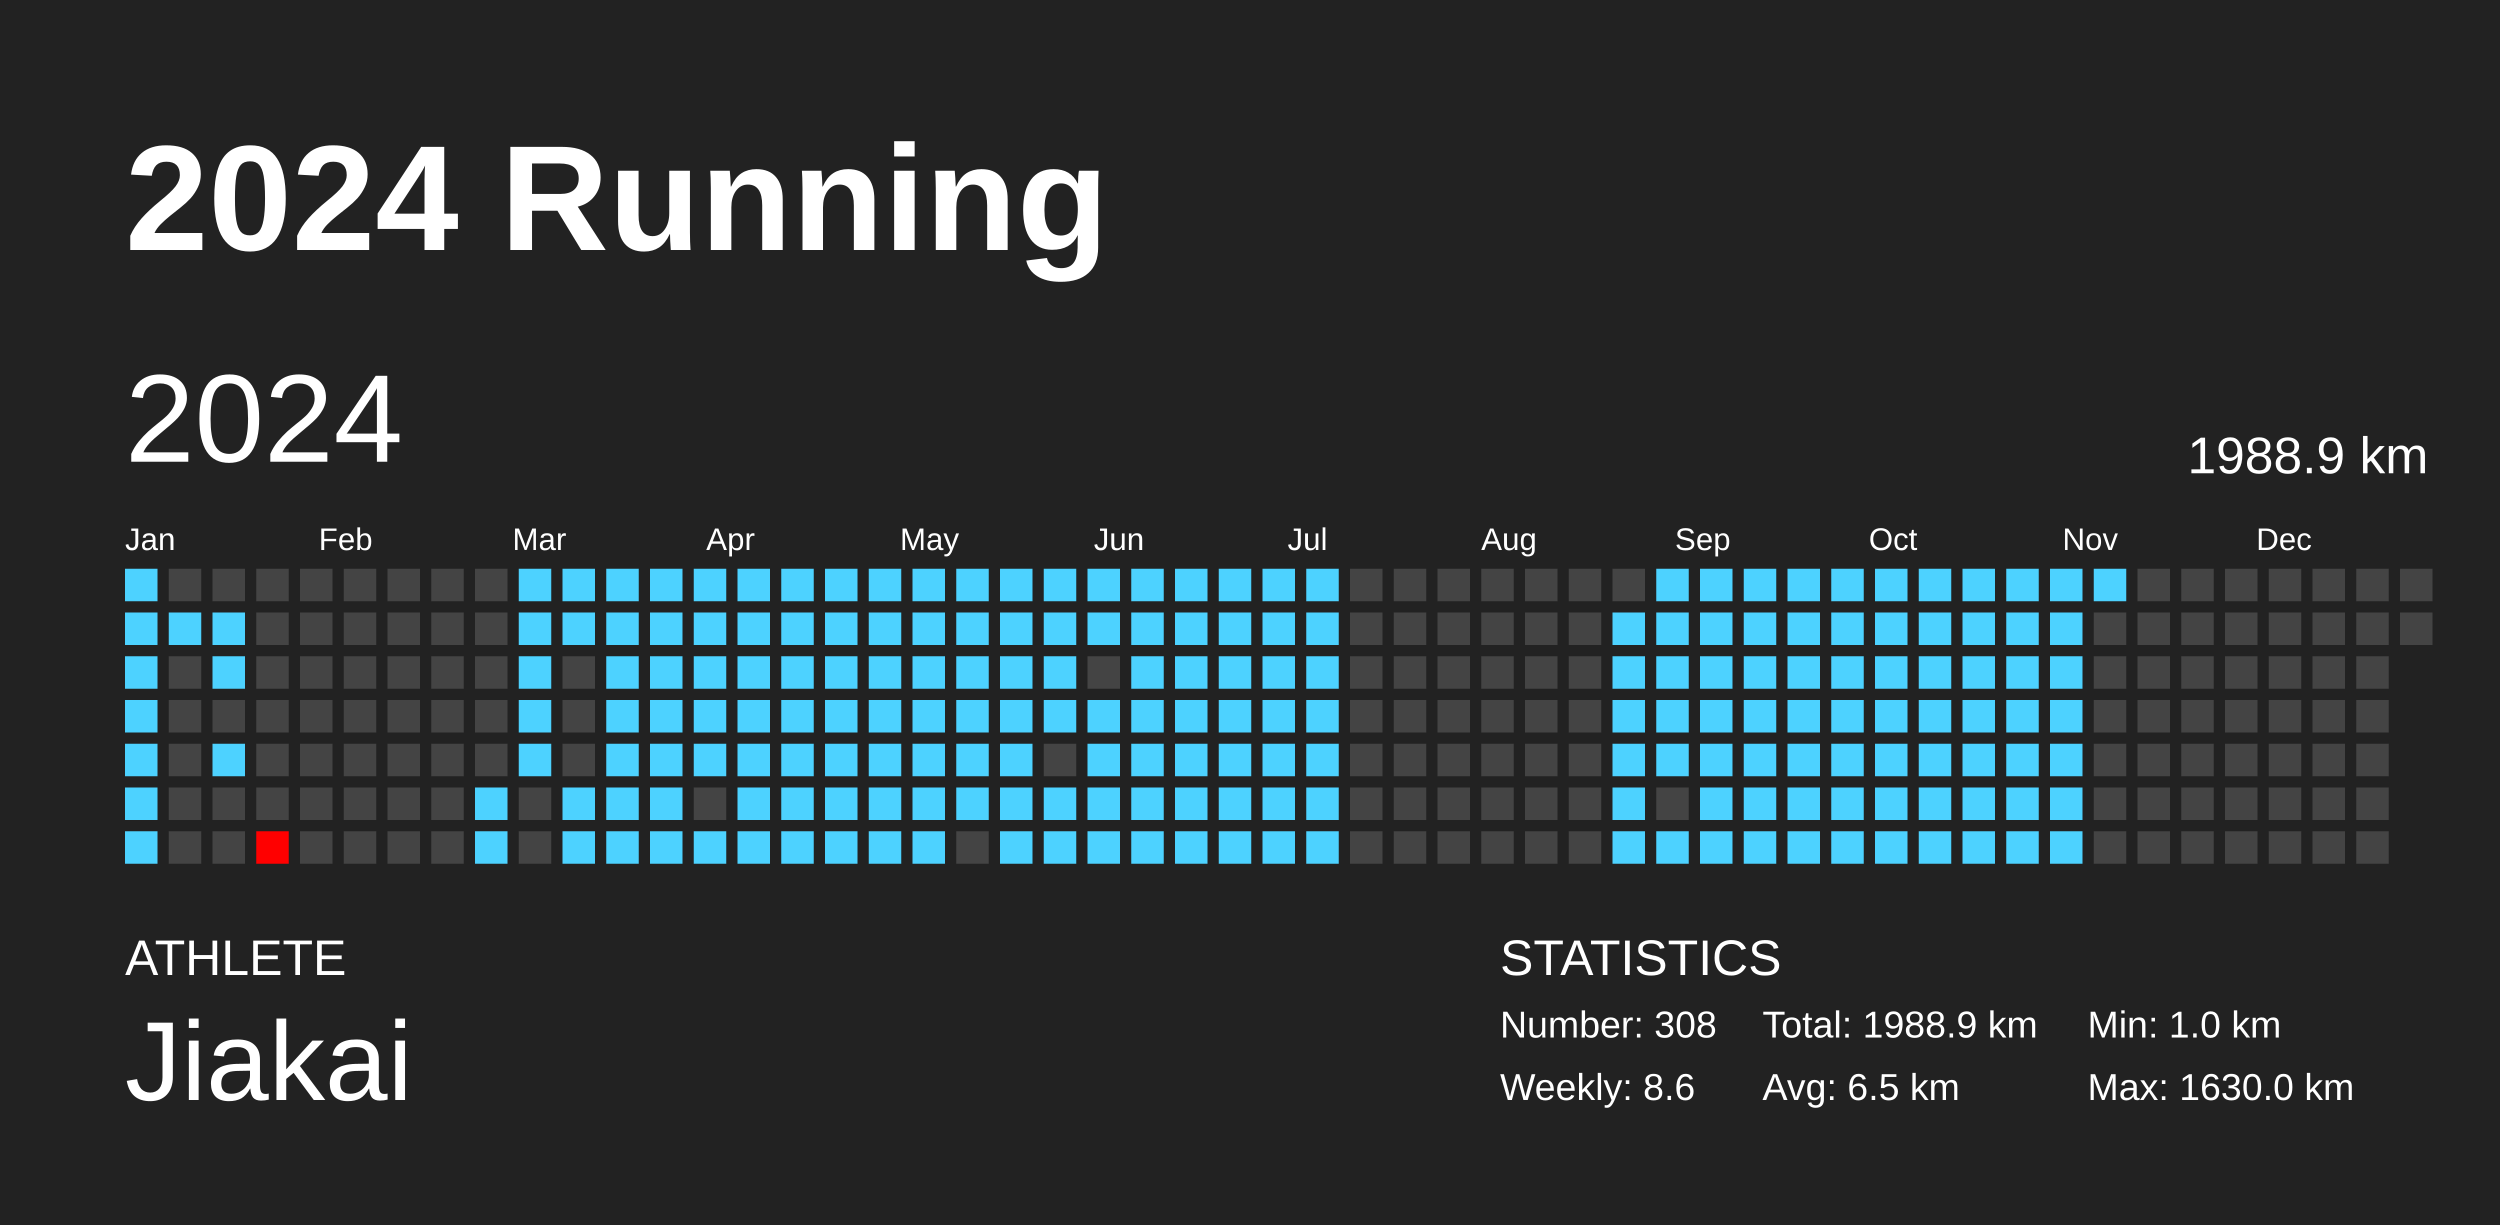
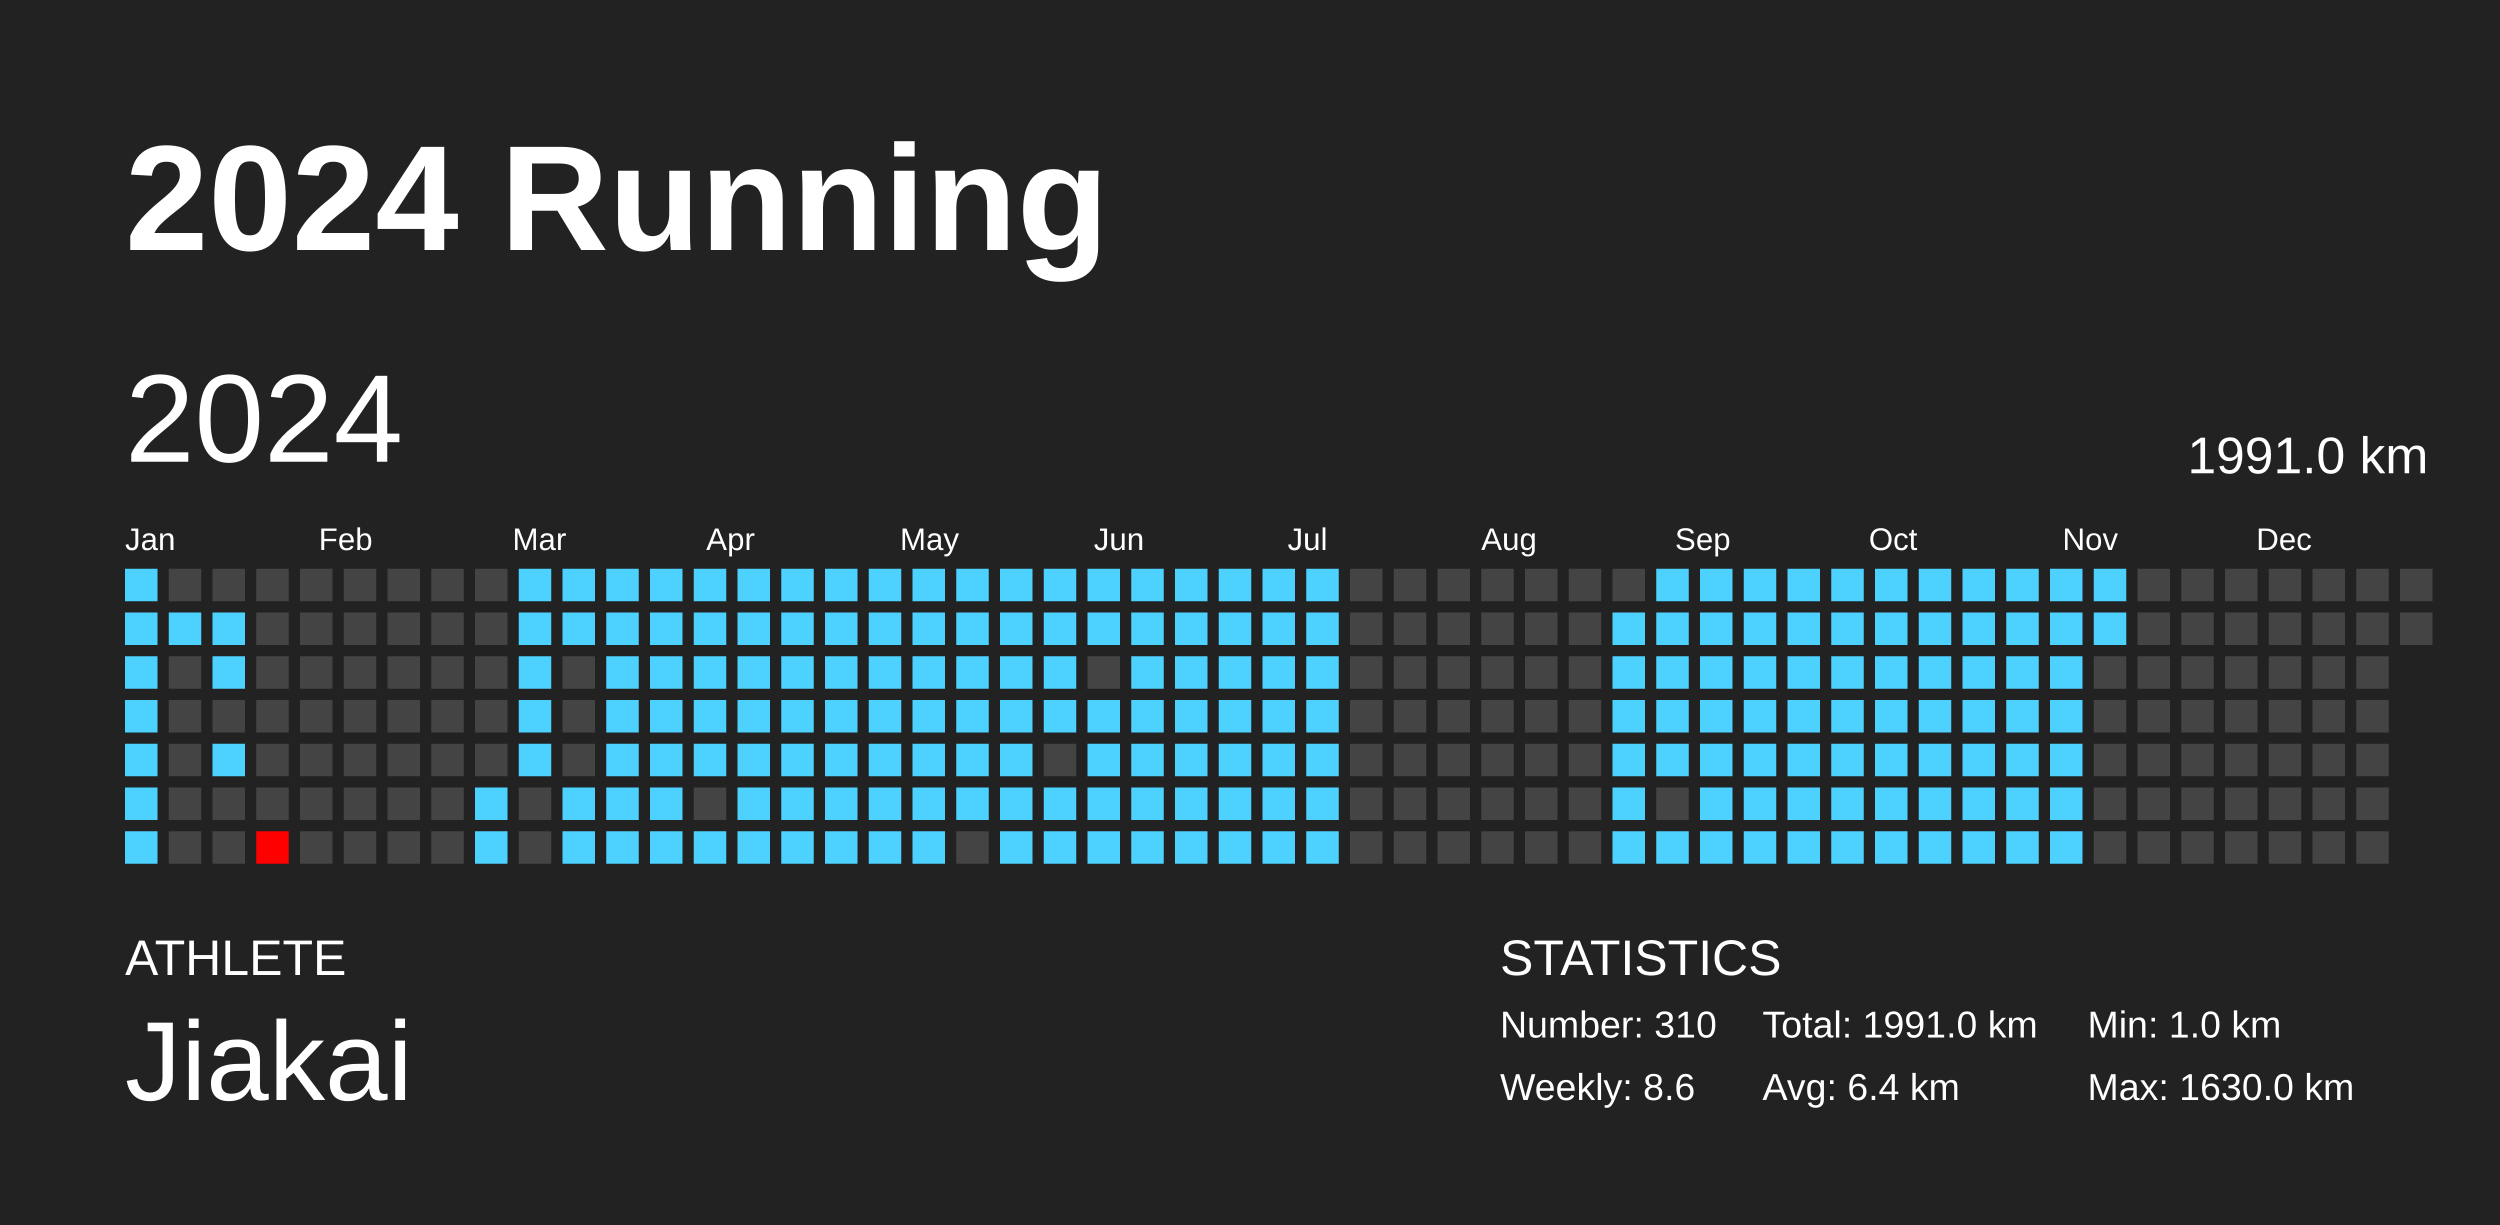
<svg xmlns="http://www.w3.org/2000/svg" baseProfile="full" height="98mm" version="1.1" viewBox="0,0,200,98" width="200mm">
  <defs />
  <rect fill="#222222" height="98" width="200" x="0" y="0" />
  <text fill="#FFFFFF" style="font-size:12px; font-family:Arial; font-weight:bold;" x="10" y="20">2024 Running</text>
  <text fill="#FFFFFF" style="font-size:4px; font-family:Arial" x="10" y="78">ATHLETE</text>
  <text fill="#FFFFFF" style="font-size:9px; font-family:Arial" x="10" y="88">Jiakai</text>
  <text fill="#FFFFFF" style="font-size:4px; font-family:Arial" x="120" y="78">STATISTICS</text>
-   <text fill="#FFFFFF" style="font-size:3px; font-family:Arial" x="120" y="83">Number: 308</text>
+   <text fill="#FFFFFF" style="font-size:3px; font-family:Arial" x="120" y="83">Number: 310</text>
  <text fill="#FFFFFF" style="font-size:3px; font-family:Arial" x="120" y="88">Weekly: 8.6</text>
-   <text fill="#FFFFFF" style="font-size:3px; font-family:Arial" x="141" y="83">Total: 1988.9 km</text>
-   <text fill="#FFFFFF" style="font-size:3px; font-family:Arial" x="141" y="88">Avg: 6.5 km</text>
+   <text fill="#FFFFFF" style="font-size:3px; font-family:Arial" x="141" y="83">Total: 1991.0 km</text>
+   <text fill="#FFFFFF" style="font-size:3px; font-family:Arial" x="141" y="88">Avg: 6.4 km</text>
  <text fill="#FFFFFF" style="font-size:3px; font-family:Arial" x="167" y="83">Min: 1.0 km</text>
  <text fill="#FFFFFF" style="font-size:3px; font-family:Arial" x="167" y="88">Max: 1630.0 km</text>
  <text dominant-baseline="hanging" fill="#FFFFFF" style="font-size:10.0px; font-family:Arial;" x="10" y="30">2024</text>
-   <text dominant-baseline="hanging" fill="#FFFFFF" style="font-size:4.125px; font-family:Arial;" x="175" y="35">1988.9 km</text>
+   <text dominant-baseline="hanging" fill="#FFFFFF" style="font-size:4.125px; font-family:Arial;" x="175" y="35">1991.0 km</text>
  <text fill="#FFFFFF" style="font-size:2.5px; font-family:Arial" x="10.0" y="44">Jan</text>
  <text fill="#FFFFFF" style="font-size:2.5px; font-family:Arial" x="25.5" y="44">Feb</text>
  <text fill="#FFFFFF" style="font-size:2.5px; font-family:Arial" x="41.0" y="44">Mar</text>
  <text fill="#FFFFFF" style="font-size:2.5px; font-family:Arial" x="56.5" y="44">Apr</text>
  <text fill="#FFFFFF" style="font-size:2.5px; font-family:Arial" x="72.0" y="44">May</text>
  <text fill="#FFFFFF" style="font-size:2.5px; font-family:Arial" x="87.5" y="44">Jun</text>
  <text fill="#FFFFFF" style="font-size:2.5px; font-family:Arial" x="103.0" y="44">Jul</text>
  <text fill="#FFFFFF" style="font-size:2.5px; font-family:Arial" x="118.5" y="44">Aug</text>
  <text fill="#FFFFFF" style="font-size:2.5px; font-family:Arial" x="134.0" y="44">Sep</text>
  <text fill="#FFFFFF" style="font-size:2.5px; font-family:Arial" x="149.5" y="44">Oct</text>
  <text fill="#FFFFFF" style="font-size:2.5px; font-family:Arial" x="165.0" y="44">Nov</text>
  <text fill="#FFFFFF" style="font-size:2.5px; font-family:Arial" x="180.5" y="44">Dec</text>
  <rect fill="#4dd2ff" height="2.6" width="2.6" x="10.0" y="45.5" />
  <rect fill="#4dd2ff" height="2.6" width="2.6" x="10.0" y="49.0" />
  <rect fill="#4dd2ff" height="2.6" width="2.6" x="10.0" y="52.5" />
  <rect fill="#4dd2ff" height="2.6" width="2.6" x="10.0" y="56.0" />
  <rect fill="#4dd2ff" height="2.6" width="2.6" x="10.0" y="59.5" />
  <rect fill="#4dd2ff" height="2.6" width="2.6" x="10.0" y="63.0" />
  <rect fill="#4dd2ff" height="2.6" width="2.6" x="10.0" y="66.5" />
  <rect fill="#444444" height="2.6" width="2.6" x="13.5" y="45.5" />
  <rect fill="#4dd2ff" height="2.6" width="2.6" x="13.5" y="49.0" />
  <rect fill="#444444" height="2.6" width="2.6" x="13.5" y="52.5" />
  <rect fill="#444444" height="2.6" width="2.6" x="13.5" y="56.0" />
  <rect fill="#444444" height="2.6" width="2.6" x="13.5" y="59.5" />
  <rect fill="#444444" height="2.6" width="2.6" x="13.5" y="63.0" />
  <rect fill="#444444" height="2.6" width="2.6" x="13.5" y="66.5" />
  <rect fill="#444444" height="2.6" width="2.6" x="17.0" y="45.5" />
  <rect fill="#4dd2ff" height="2.6" width="2.6" x="17.0" y="49.0" />
  <rect fill="#4dd2ff" height="2.6" width="2.6" x="17.0" y="52.5" />
  <rect fill="#444444" height="2.6" width="2.6" x="17.0" y="56.0" />
  <rect fill="#4dd2ff" height="2.6" width="2.6" x="17.0" y="59.5" />
  <rect fill="#444444" height="2.6" width="2.6" x="17.0" y="63.0" />
  <rect fill="#444444" height="2.6" width="2.6" x="17.0" y="66.5" />
  <rect fill="#444444" height="2.6" width="2.6" x="20.5" y="45.5" />
  <rect fill="#444444" height="2.6" width="2.6" x="20.5" y="49.0" />
  <rect fill="#444444" height="2.6" width="2.6" x="20.5" y="52.5" />
  <rect fill="#444444" height="2.6" width="2.6" x="20.5" y="56.0" />
  <rect fill="#444444" height="2.6" width="2.6" x="20.5" y="59.5" />
  <rect fill="#444444" height="2.6" width="2.6" x="20.5" y="63.0" />
  <rect fill="red" height="2.6" width="2.6" x="20.5" y="66.5" />
  <rect fill="#444444" height="2.6" width="2.6" x="24.0" y="45.5" />
  <rect fill="#444444" height="2.6" width="2.6" x="24.0" y="49.0" />
  <rect fill="#444444" height="2.6" width="2.6" x="24.0" y="52.5" />
  <rect fill="#444444" height="2.6" width="2.6" x="24.0" y="56.0" />
  <rect fill="#444444" height="2.6" width="2.6" x="24.0" y="59.5" />
  <rect fill="#444444" height="2.6" width="2.6" x="24.0" y="63.0" />
  <rect fill="#444444" height="2.6" width="2.6" x="24.0" y="66.5" />
  <rect fill="#444444" height="2.6" width="2.6" x="27.5" y="45.5" />
  <rect fill="#444444" height="2.6" width="2.6" x="27.5" y="49.0" />
  <rect fill="#444444" height="2.6" width="2.6" x="27.5" y="52.5" />
  <rect fill="#444444" height="2.6" width="2.6" x="27.5" y="56.0" />
  <rect fill="#444444" height="2.6" width="2.6" x="27.5" y="59.5" />
  <rect fill="#444444" height="2.6" width="2.6" x="27.5" y="63.0" />
  <rect fill="#444444" height="2.6" width="2.6" x="27.5" y="66.5" />
  <rect fill="#444444" height="2.6" width="2.6" x="31.0" y="45.5" />
  <rect fill="#444444" height="2.6" width="2.6" x="31.0" y="49.0" />
  <rect fill="#444444" height="2.6" width="2.6" x="31.0" y="52.5" />
  <rect fill="#444444" height="2.6" width="2.6" x="31.0" y="56.0" />
  <rect fill="#444444" height="2.6" width="2.6" x="31.0" y="59.5" />
  <rect fill="#444444" height="2.6" width="2.6" x="31.0" y="63.0" />
  <rect fill="#444444" height="2.6" width="2.6" x="31.0" y="66.5" />
  <rect fill="#444444" height="2.6" width="2.6" x="34.5" y="45.5" />
  <rect fill="#444444" height="2.6" width="2.6" x="34.5" y="49.0" />
  <rect fill="#444444" height="2.6" width="2.6" x="34.5" y="52.5" />
  <rect fill="#444444" height="2.6" width="2.6" x="34.5" y="56.0" />
  <rect fill="#444444" height="2.6" width="2.6" x="34.5" y="59.5" />
  <rect fill="#444444" height="2.6" width="2.6" x="34.5" y="63.0" />
  <rect fill="#444444" height="2.6" width="2.6" x="34.5" y="66.5" />
  <rect fill="#444444" height="2.6" width="2.6" x="38.0" y="45.5" />
  <rect fill="#444444" height="2.6" width="2.6" x="38.0" y="49.0" />
  <rect fill="#444444" height="2.6" width="2.6" x="38.0" y="52.5" />
  <rect fill="#444444" height="2.6" width="2.6" x="38.0" y="56.0" />
  <rect fill="#444444" height="2.6" width="2.6" x="38.0" y="59.5" />
  <rect fill="#4dd2ff" height="2.6" width="2.6" x="38.0" y="63.0" />
  <rect fill="#4dd2ff" height="2.6" width="2.6" x="38.0" y="66.5" />
  <rect fill="#4dd2ff" height="2.6" width="2.6" x="41.5" y="45.5" />
  <rect fill="#4dd2ff" height="2.6" width="2.6" x="41.5" y="49.0" />
  <rect fill="#4dd2ff" height="2.6" width="2.6" x="41.5" y="52.5" />
  <rect fill="#4dd2ff" height="2.6" width="2.6" x="41.5" y="56.0" />
  <rect fill="#4dd2ff" height="2.6" width="2.6" x="41.5" y="59.5" />
  <rect fill="#444444" height="2.6" width="2.6" x="41.5" y="63.0" />
  <rect fill="#444444" height="2.6" width="2.6" x="41.5" y="66.5" />
  <rect fill="#4dd2ff" height="2.6" width="2.6" x="45.0" y="45.5" />
  <rect fill="#4dd2ff" height="2.6" width="2.6" x="45.0" y="49.0" />
  <rect fill="#444444" height="2.6" width="2.6" x="45.0" y="52.5" />
  <rect fill="#444444" height="2.6" width="2.6" x="45.0" y="56.0" />
  <rect fill="#444444" height="2.6" width="2.6" x="45.0" y="59.5" />
  <rect fill="#4dd2ff" height="2.6" width="2.6" x="45.0" y="63.0" />
  <rect fill="#4dd2ff" height="2.6" width="2.6" x="45.0" y="66.5" />
  <rect fill="#4dd2ff" height="2.6" width="2.6" x="48.5" y="45.5" />
  <rect fill="#4dd2ff" height="2.6" width="2.6" x="48.5" y="49.0" />
  <rect fill="#4dd2ff" height="2.6" width="2.6" x="48.5" y="52.5" />
  <rect fill="#4dd2ff" height="2.6" width="2.6" x="48.5" y="56.0" />
  <rect fill="#4dd2ff" height="2.6" width="2.6" x="48.5" y="59.5" />
  <rect fill="#4dd2ff" height="2.6" width="2.6" x="48.5" y="63.0" />
  <rect fill="#4dd2ff" height="2.6" width="2.6" x="48.5" y="66.5" />
  <rect fill="#4dd2ff" height="2.6" width="2.6" x="52.0" y="45.5" />
  <rect fill="#4dd2ff" height="2.6" width="2.6" x="52.0" y="49.0" />
  <rect fill="#4dd2ff" height="2.6" width="2.6" x="52.0" y="52.5" />
  <rect fill="#4dd2ff" height="2.6" width="2.6" x="52.0" y="56.0" />
  <rect fill="#4dd2ff" height="2.6" width="2.6" x="52.0" y="59.5" />
  <rect fill="#4dd2ff" height="2.6" width="2.6" x="52.0" y="63.0" />
  <rect fill="#4dd2ff" height="2.6" width="2.6" x="52.0" y="66.5" />
  <rect fill="#4dd2ff" height="2.6" width="2.6" x="55.5" y="45.5" />
  <rect fill="#4dd2ff" height="2.6" width="2.6" x="55.5" y="49.0" />
  <rect fill="#4dd2ff" height="2.6" width="2.6" x="55.5" y="52.5" />
  <rect fill="#4dd2ff" height="2.6" width="2.6" x="55.5" y="56.0" />
  <rect fill="#4dd2ff" height="2.6" width="2.6" x="55.5" y="59.5" />
  <rect fill="#444444" height="2.6" width="2.6" x="55.5" y="63.0" />
  <rect fill="#4dd2ff" height="2.6" width="2.6" x="55.5" y="66.5" />
  <rect fill="#4dd2ff" height="2.6" width="2.6" x="59.0" y="45.5" />
  <rect fill="#4dd2ff" height="2.6" width="2.6" x="59.0" y="49.0" />
  <rect fill="#4dd2ff" height="2.6" width="2.6" x="59.0" y="52.5" />
  <rect fill="#4dd2ff" height="2.6" width="2.6" x="59.0" y="56.0" />
  <rect fill="#4dd2ff" height="2.6" width="2.6" x="59.0" y="59.5" />
  <rect fill="#4dd2ff" height="2.6" width="2.6" x="59.0" y="63.0" />
  <rect fill="#4dd2ff" height="2.6" width="2.6" x="59.0" y="66.5" />
  <rect fill="#4dd2ff" height="2.6" width="2.6" x="62.5" y="45.5" />
  <rect fill="#4dd2ff" height="2.6" width="2.6" x="62.5" y="49.0" />
  <rect fill="#4dd2ff" height="2.6" width="2.6" x="62.5" y="52.5" />
  <rect fill="#4dd2ff" height="2.6" width="2.6" x="62.5" y="56.0" />
  <rect fill="#4dd2ff" height="2.6" width="2.6" x="62.5" y="59.5" />
  <rect fill="#4dd2ff" height="2.6" width="2.6" x="62.5" y="63.0" />
  <rect fill="#4dd2ff" height="2.6" width="2.6" x="62.5" y="66.5" />
  <rect fill="#4dd2ff" height="2.6" width="2.6" x="66.0" y="45.5" />
  <rect fill="#4dd2ff" height="2.6" width="2.6" x="66.0" y="49.0" />
  <rect fill="#4dd2ff" height="2.6" width="2.6" x="66.0" y="52.5" />
  <rect fill="#4dd2ff" height="2.6" width="2.6" x="66.0" y="56.0" />
  <rect fill="#4dd2ff" height="2.6" width="2.6" x="66.0" y="59.5" />
  <rect fill="#4dd2ff" height="2.6" width="2.6" x="66.0" y="63.0" />
  <rect fill="#4dd2ff" height="2.6" width="2.6" x="66.0" y="66.5" />
  <rect fill="#4dd2ff" height="2.6" width="2.6" x="69.5" y="45.5" />
  <rect fill="#4dd2ff" height="2.6" width="2.6" x="69.5" y="49.0" />
  <rect fill="#4dd2ff" height="2.6" width="2.6" x="69.5" y="52.5" />
  <rect fill="#4dd2ff" height="2.6" width="2.6" x="69.5" y="56.0" />
  <rect fill="#4dd2ff" height="2.6" width="2.6" x="69.5" y="59.5" />
  <rect fill="#4dd2ff" height="2.6" width="2.6" x="69.5" y="63.0" />
  <rect fill="#4dd2ff" height="2.6" width="2.6" x="69.5" y="66.5" />
  <rect fill="#4dd2ff" height="2.6" width="2.6" x="73.0" y="45.5" />
  <rect fill="#4dd2ff" height="2.6" width="2.6" x="73.0" y="49.0" />
  <rect fill="#4dd2ff" height="2.6" width="2.6" x="73.0" y="52.5" />
  <rect fill="#4dd2ff" height="2.6" width="2.6" x="73.0" y="56.0" />
  <rect fill="#4dd2ff" height="2.6" width="2.6" x="73.0" y="59.5" />
  <rect fill="#4dd2ff" height="2.6" width="2.6" x="73.0" y="63.0" />
  <rect fill="#4dd2ff" height="2.6" width="2.6" x="73.0" y="66.5" />
  <rect fill="#4dd2ff" height="2.6" width="2.6" x="76.5" y="45.5" />
  <rect fill="#4dd2ff" height="2.6" width="2.6" x="76.5" y="49.0" />
  <rect fill="#4dd2ff" height="2.6" width="2.6" x="76.5" y="52.5" />
  <rect fill="#4dd2ff" height="2.6" width="2.6" x="76.5" y="56.0" />
  <rect fill="#4dd2ff" height="2.6" width="2.6" x="76.5" y="59.5" />
  <rect fill="#4dd2ff" height="2.6" width="2.6" x="76.5" y="63.0" />
  <rect fill="#444444" height="2.6" width="2.6" x="76.5" y="66.5" />
  <rect fill="#4dd2ff" height="2.6" width="2.6" x="80.0" y="45.5" />
  <rect fill="#4dd2ff" height="2.6" width="2.6" x="80.0" y="49.0" />
  <rect fill="#4dd2ff" height="2.6" width="2.6" x="80.0" y="52.5" />
  <rect fill="#4dd2ff" height="2.6" width="2.6" x="80.0" y="56.0" />
  <rect fill="#4dd2ff" height="2.6" width="2.6" x="80.0" y="59.5" />
  <rect fill="#4dd2ff" height="2.6" width="2.6" x="80.0" y="63.0" />
  <rect fill="#4dd2ff" height="2.6" width="2.6" x="80.0" y="66.5" />
  <rect fill="#4dd2ff" height="2.6" width="2.6" x="83.5" y="45.5" />
  <rect fill="#4dd2ff" height="2.6" width="2.6" x="83.5" y="49.0" />
  <rect fill="#4dd2ff" height="2.6" width="2.6" x="83.5" y="52.5" />
  <rect fill="#4dd2ff" height="2.6" width="2.6" x="83.5" y="56.0" />
  <rect fill="#444444" height="2.6" width="2.6" x="83.5" y="59.5" />
  <rect fill="#4dd2ff" height="2.6" width="2.6" x="83.5" y="63.0" />
  <rect fill="#4dd2ff" height="2.6" width="2.6" x="83.5" y="66.5" />
  <rect fill="#4dd2ff" height="2.6" width="2.6" x="87.0" y="45.5" />
  <rect fill="#4dd2ff" height="2.6" width="2.6" x="87.0" y="49.0" />
  <rect fill="#444444" height="2.6" width="2.6" x="87.0" y="52.5" />
  <rect fill="#4dd2ff" height="2.6" width="2.6" x="87.0" y="56.0" />
  <rect fill="#4dd2ff" height="2.6" width="2.6" x="87.0" y="59.5" />
  <rect fill="#4dd2ff" height="2.6" width="2.6" x="87.0" y="63.0" />
  <rect fill="#4dd2ff" height="2.6" width="2.6" x="87.0" y="66.5" />
  <rect fill="#4dd2ff" height="2.6" width="2.6" x="90.5" y="45.5" />
  <rect fill="#4dd2ff" height="2.6" width="2.6" x="90.5" y="49.0" />
  <rect fill="#4dd2ff" height="2.6" width="2.6" x="90.5" y="52.5" />
  <rect fill="#4dd2ff" height="2.6" width="2.6" x="90.5" y="56.0" />
  <rect fill="#4dd2ff" height="2.6" width="2.6" x="90.5" y="59.5" />
  <rect fill="#4dd2ff" height="2.6" width="2.6" x="90.5" y="63.0" />
  <rect fill="#4dd2ff" height="2.6" width="2.6" x="90.5" y="66.5" />
  <rect fill="#4dd2ff" height="2.6" width="2.6" x="94.0" y="45.5" />
  <rect fill="#4dd2ff" height="2.6" width="2.6" x="94.0" y="49.0" />
  <rect fill="#4dd2ff" height="2.6" width="2.6" x="94.0" y="52.5" />
  <rect fill="#4dd2ff" height="2.6" width="2.6" x="94.0" y="56.0" />
  <rect fill="#4dd2ff" height="2.6" width="2.6" x="94.0" y="59.5" />
  <rect fill="#4dd2ff" height="2.6" width="2.6" x="94.0" y="63.0" />
  <rect fill="#4dd2ff" height="2.6" width="2.6" x="94.0" y="66.5" />
  <rect fill="#4dd2ff" height="2.6" width="2.6" x="97.5" y="45.5" />
  <rect fill="#4dd2ff" height="2.6" width="2.6" x="97.5" y="49.0" />
  <rect fill="#4dd2ff" height="2.6" width="2.6" x="97.5" y="52.5" />
  <rect fill="#4dd2ff" height="2.6" width="2.6" x="97.5" y="56.0" />
  <rect fill="#4dd2ff" height="2.6" width="2.6" x="97.5" y="59.5" />
  <rect fill="#4dd2ff" height="2.6" width="2.6" x="97.5" y="63.0" />
  <rect fill="#4dd2ff" height="2.6" width="2.6" x="97.5" y="66.5" />
  <rect fill="#4dd2ff" height="2.6" width="2.6" x="101.0" y="45.5" />
  <rect fill="#4dd2ff" height="2.6" width="2.6" x="101.0" y="49.0" />
  <rect fill="#4dd2ff" height="2.6" width="2.6" x="101.0" y="52.5" />
  <rect fill="#4dd2ff" height="2.6" width="2.6" x="101.0" y="56.0" />
  <rect fill="#4dd2ff" height="2.6" width="2.6" x="101.0" y="59.5" />
  <rect fill="#4dd2ff" height="2.6" width="2.6" x="101.0" y="63.0" />
  <rect fill="#4dd2ff" height="2.6" width="2.6" x="101.0" y="66.5" />
  <rect fill="#4dd2ff" height="2.6" width="2.6" x="104.5" y="45.5" />
  <rect fill="#4dd2ff" height="2.6" width="2.6" x="104.5" y="49.0" />
  <rect fill="#4dd2ff" height="2.6" width="2.6" x="104.5" y="52.5" />
  <rect fill="#4dd2ff" height="2.6" width="2.6" x="104.5" y="56.0" />
  <rect fill="#4dd2ff" height="2.6" width="2.6" x="104.5" y="59.5" />
  <rect fill="#4dd2ff" height="2.6" width="2.6" x="104.5" y="63.0" />
  <rect fill="#4dd2ff" height="2.6" width="2.6" x="104.5" y="66.5" />
  <rect fill="#444444" height="2.6" width="2.6" x="108.0" y="45.5" />
  <rect fill="#444444" height="2.6" width="2.6" x="108.0" y="49.0" />
  <rect fill="#444444" height="2.6" width="2.6" x="108.0" y="52.5" />
  <rect fill="#444444" height="2.6" width="2.6" x="108.0" y="56.0" />
  <rect fill="#444444" height="2.6" width="2.6" x="108.0" y="59.5" />
  <rect fill="#444444" height="2.6" width="2.6" x="108.0" y="63.0" />
  <rect fill="#444444" height="2.6" width="2.6" x="108.0" y="66.5" />
  <rect fill="#444444" height="2.6" width="2.6" x="111.5" y="45.5" />
  <rect fill="#444444" height="2.6" width="2.6" x="111.5" y="49.0" />
  <rect fill="#444444" height="2.6" width="2.6" x="111.5" y="52.5" />
  <rect fill="#444444" height="2.6" width="2.6" x="111.5" y="56.0" />
  <rect fill="#444444" height="2.6" width="2.6" x="111.5" y="59.5" />
  <rect fill="#444444" height="2.6" width="2.6" x="111.5" y="63.0" />
  <rect fill="#444444" height="2.6" width="2.6" x="111.5" y="66.5" />
  <rect fill="#444444" height="2.6" width="2.6" x="115.0" y="45.5" />
  <rect fill="#444444" height="2.6" width="2.6" x="115.0" y="49.0" />
  <rect fill="#444444" height="2.6" width="2.6" x="115.0" y="52.5" />
  <rect fill="#444444" height="2.6" width="2.6" x="115.0" y="56.0" />
  <rect fill="#444444" height="2.6" width="2.6" x="115.0" y="59.5" />
  <rect fill="#444444" height="2.6" width="2.6" x="115.0" y="63.0" />
  <rect fill="#444444" height="2.6" width="2.6" x="115.0" y="66.5" />
  <rect fill="#444444" height="2.6" width="2.6" x="118.5" y="45.5" />
  <rect fill="#444444" height="2.6" width="2.6" x="118.5" y="49.0" />
  <rect fill="#444444" height="2.6" width="2.6" x="118.5" y="52.5" />
  <rect fill="#444444" height="2.6" width="2.6" x="118.5" y="56.0" />
  <rect fill="#444444" height="2.6" width="2.6" x="118.5" y="59.5" />
  <rect fill="#444444" height="2.6" width="2.6" x="118.5" y="63.0" />
  <rect fill="#444444" height="2.6" width="2.6" x="118.5" y="66.5" />
  <rect fill="#444444" height="2.6" width="2.6" x="122.0" y="45.5" />
  <rect fill="#444444" height="2.6" width="2.6" x="122.0" y="49.0" />
  <rect fill="#444444" height="2.6" width="2.6" x="122.0" y="52.5" />
  <rect fill="#444444" height="2.6" width="2.6" x="122.0" y="56.0" />
  <rect fill="#444444" height="2.6" width="2.6" x="122.0" y="59.5" />
  <rect fill="#444444" height="2.6" width="2.6" x="122.0" y="63.0" />
  <rect fill="#444444" height="2.6" width="2.6" x="122.0" y="66.5" />
  <rect fill="#444444" height="2.6" width="2.6" x="125.5" y="45.5" />
  <rect fill="#444444" height="2.6" width="2.6" x="125.5" y="49.0" />
  <rect fill="#444444" height="2.6" width="2.6" x="125.5" y="52.5" />
  <rect fill="#444444" height="2.6" width="2.6" x="125.5" y="56.0" />
  <rect fill="#444444" height="2.6" width="2.6" x="125.5" y="59.5" />
  <rect fill="#444444" height="2.6" width="2.6" x="125.5" y="63.0" />
  <rect fill="#444444" height="2.6" width="2.6" x="125.5" y="66.5" />
  <rect fill="#444444" height="2.6" width="2.6" x="129.0" y="45.5" />
  <rect fill="#4dd2ff" height="2.6" width="2.6" x="129.0" y="49.0" />
  <rect fill="#4dd2ff" height="2.6" width="2.6" x="129.0" y="52.5" />
  <rect fill="#4dd2ff" height="2.6" width="2.6" x="129.0" y="56.0" />
  <rect fill="#4dd2ff" height="2.6" width="2.6" x="129.0" y="59.5" />
  <rect fill="#4dd2ff" height="2.6" width="2.6" x="129.0" y="63.0" />
  <rect fill="#4dd2ff" height="2.6" width="2.6" x="129.0" y="66.5" />
  <rect fill="#4dd2ff" height="2.6" width="2.6" x="132.5" y="45.5" />
  <rect fill="#4dd2ff" height="2.6" width="2.6" x="132.5" y="49.0" />
  <rect fill="#4dd2ff" height="2.6" width="2.6" x="132.5" y="52.5" />
  <rect fill="#4dd2ff" height="2.6" width="2.6" x="132.5" y="56.0" />
  <rect fill="#4dd2ff" height="2.6" width="2.6" x="132.5" y="59.5" />
  <rect fill="#444444" height="2.6" width="2.6" x="132.5" y="63.0" />
  <rect fill="#4dd2ff" height="2.6" width="2.6" x="132.5" y="66.5" />
  <rect fill="#4dd2ff" height="2.6" width="2.6" x="136.0" y="45.5" />
  <rect fill="#4dd2ff" height="2.6" width="2.6" x="136.0" y="49.0" />
  <rect fill="#4dd2ff" height="2.6" width="2.6" x="136.0" y="52.5" />
  <rect fill="#4dd2ff" height="2.6" width="2.6" x="136.0" y="56.0" />
  <rect fill="#4dd2ff" height="2.6" width="2.6" x="136.0" y="59.5" />
  <rect fill="#4dd2ff" height="2.6" width="2.6" x="136.0" y="63.0" />
  <rect fill="#4dd2ff" height="2.6" width="2.6" x="136.0" y="66.5" />
  <rect fill="#4dd2ff" height="2.6" width="2.6" x="139.5" y="45.5" />
  <rect fill="#4dd2ff" height="2.6" width="2.6" x="139.5" y="49.0" />
  <rect fill="#4dd2ff" height="2.6" width="2.6" x="139.5" y="52.5" />
  <rect fill="#4dd2ff" height="2.6" width="2.6" x="139.5" y="56.0" />
  <rect fill="#4dd2ff" height="2.6" width="2.6" x="139.5" y="59.5" />
  <rect fill="#4dd2ff" height="2.6" width="2.6" x="139.5" y="63.0" />
  <rect fill="#4dd2ff" height="2.6" width="2.6" x="139.5" y="66.5" />
  <rect fill="#4dd2ff" height="2.6" width="2.6" x="143.0" y="45.5" />
  <rect fill="#4dd2ff" height="2.6" width="2.6" x="143.0" y="49.0" />
  <rect fill="#4dd2ff" height="2.6" width="2.6" x="143.0" y="52.5" />
  <rect fill="#4dd2ff" height="2.6" width="2.6" x="143.0" y="56.0" />
  <rect fill="#4dd2ff" height="2.6" width="2.6" x="143.0" y="59.5" />
  <rect fill="#4dd2ff" height="2.6" width="2.6" x="143.0" y="63.0" />
  <rect fill="#4dd2ff" height="2.6" width="2.6" x="143.0" y="66.5" />
  <rect fill="#4dd2ff" height="2.6" width="2.6" x="146.5" y="45.5" />
  <rect fill="#4dd2ff" height="2.6" width="2.6" x="146.5" y="49.0" />
  <rect fill="#4dd2ff" height="2.6" width="2.6" x="146.5" y="52.5" />
  <rect fill="#4dd2ff" height="2.6" width="2.6" x="146.5" y="56.0" />
  <rect fill="#4dd2ff" height="2.6" width="2.6" x="146.5" y="59.5" />
  <rect fill="#4dd2ff" height="2.6" width="2.6" x="146.5" y="63.0" />
  <rect fill="#4dd2ff" height="2.6" width="2.6" x="146.5" y="66.5" />
  <rect fill="#4dd2ff" height="2.6" width="2.6" x="150.0" y="45.5" />
  <rect fill="#4dd2ff" height="2.6" width="2.6" x="150.0" y="49.0" />
  <rect fill="#4dd2ff" height="2.6" width="2.6" x="150.0" y="52.5" />
  <rect fill="#4dd2ff" height="2.6" width="2.6" x="150.0" y="56.0" />
  <rect fill="#4dd2ff" height="2.6" width="2.6" x="150.0" y="59.5" />
  <rect fill="#4dd2ff" height="2.6" width="2.6" x="150.0" y="63.0" />
  <rect fill="#4dd2ff" height="2.6" width="2.6" x="150.0" y="66.5" />
  <rect fill="#4dd2ff" height="2.6" width="2.6" x="153.5" y="45.5" />
  <rect fill="#4dd2ff" height="2.6" width="2.6" x="153.5" y="49.0" />
  <rect fill="#4dd2ff" height="2.6" width="2.6" x="153.5" y="52.5" />
  <rect fill="#4dd2ff" height="2.6" width="2.6" x="153.5" y="56.0" />
  <rect fill="#4dd2ff" height="2.6" width="2.6" x="153.5" y="59.5" />
  <rect fill="#4dd2ff" height="2.6" width="2.6" x="153.5" y="63.0" />
  <rect fill="#4dd2ff" height="2.6" width="2.6" x="153.5" y="66.5" />
  <rect fill="#4dd2ff" height="2.6" width="2.6" x="157.0" y="45.5" />
  <rect fill="#4dd2ff" height="2.6" width="2.6" x="157.0" y="49.0" />
  <rect fill="#4dd2ff" height="2.6" width="2.6" x="157.0" y="52.5" />
  <rect fill="#4dd2ff" height="2.6" width="2.6" x="157.0" y="56.0" />
  <rect fill="#4dd2ff" height="2.6" width="2.6" x="157.0" y="59.5" />
  <rect fill="#4dd2ff" height="2.6" width="2.6" x="157.0" y="63.0" />
  <rect fill="#4dd2ff" height="2.6" width="2.6" x="157.0" y="66.5" />
  <rect fill="#4dd2ff" height="2.6" width="2.6" x="160.5" y="45.5" />
  <rect fill="#4dd2ff" height="2.6" width="2.6" x="160.5" y="49.0" />
  <rect fill="#4dd2ff" height="2.6" width="2.6" x="160.5" y="52.5" />
  <rect fill="#4dd2ff" height="2.6" width="2.6" x="160.5" y="56.0" />
  <rect fill="#4dd2ff" height="2.6" width="2.6" x="160.5" y="59.5" />
  <rect fill="#4dd2ff" height="2.6" width="2.6" x="160.5" y="63.0" />
  <rect fill="#4dd2ff" height="2.6" width="2.6" x="160.5" y="66.5" />
  <rect fill="#4dd2ff" height="2.6" width="2.6" x="164.0" y="45.5" />
  <rect fill="#4dd2ff" height="2.6" width="2.6" x="164.0" y="49.0" />
  <rect fill="#4dd2ff" height="2.6" width="2.6" x="164.0" y="52.5" />
  <rect fill="#4dd2ff" height="2.6" width="2.6" x="164.0" y="56.0" />
  <rect fill="#4dd2ff" height="2.6" width="2.6" x="164.0" y="59.5" />
  <rect fill="#4dd2ff" height="2.6" width="2.6" x="164.0" y="63.0" />
  <rect fill="#4dd2ff" height="2.6" width="2.6" x="164.0" y="66.5" />
  <rect fill="#4dd2ff" height="2.6" width="2.6" x="167.5" y="45.5" />
-   <rect fill="#444444" height="2.6" width="2.6" x="167.5" y="49.0" />
+   <rect fill="#4dd2ff" height="2.6" width="2.6" x="167.5" y="49.0" />
  <rect fill="#444444" height="2.6" width="2.6" x="167.5" y="52.5" />
  <rect fill="#444444" height="2.6" width="2.6" x="167.5" y="56.0" />
  <rect fill="#444444" height="2.6" width="2.6" x="167.5" y="59.5" />
  <rect fill="#444444" height="2.6" width="2.6" x="167.5" y="63.0" />
  <rect fill="#444444" height="2.6" width="2.6" x="167.5" y="66.5" />
  <rect fill="#444444" height="2.6" width="2.6" x="171.0" y="45.5" />
  <rect fill="#444444" height="2.6" width="2.6" x="171.0" y="49.0" />
  <rect fill="#444444" height="2.6" width="2.6" x="171.0" y="52.5" />
  <rect fill="#444444" height="2.6" width="2.6" x="171.0" y="56.0" />
  <rect fill="#444444" height="2.6" width="2.6" x="171.0" y="59.5" />
  <rect fill="#444444" height="2.6" width="2.6" x="171.0" y="63.0" />
  <rect fill="#444444" height="2.6" width="2.6" x="171.0" y="66.5" />
  <rect fill="#444444" height="2.6" width="2.6" x="174.5" y="45.5" />
  <rect fill="#444444" height="2.6" width="2.6" x="174.5" y="49.0" />
  <rect fill="#444444" height="2.6" width="2.6" x="174.5" y="52.5" />
  <rect fill="#444444" height="2.6" width="2.6" x="174.5" y="56.0" />
  <rect fill="#444444" height="2.6" width="2.6" x="174.5" y="59.5" />
  <rect fill="#444444" height="2.6" width="2.6" x="174.5" y="63.0" />
  <rect fill="#444444" height="2.6" width="2.6" x="174.5" y="66.5" />
  <rect fill="#444444" height="2.6" width="2.6" x="178.0" y="45.5" />
  <rect fill="#444444" height="2.6" width="2.6" x="178.0" y="49.0" />
  <rect fill="#444444" height="2.6" width="2.6" x="178.0" y="52.5" />
  <rect fill="#444444" height="2.6" width="2.6" x="178.0" y="56.0" />
  <rect fill="#444444" height="2.6" width="2.6" x="178.0" y="59.5" />
  <rect fill="#444444" height="2.6" width="2.6" x="178.0" y="63.0" />
  <rect fill="#444444" height="2.6" width="2.6" x="178.0" y="66.5" />
  <rect fill="#444444" height="2.6" width="2.6" x="181.5" y="45.5" />
  <rect fill="#444444" height="2.6" width="2.6" x="181.5" y="49.0" />
  <rect fill="#444444" height="2.6" width="2.6" x="181.5" y="52.5" />
  <rect fill="#444444" height="2.6" width="2.6" x="181.5" y="56.0" />
  <rect fill="#444444" height="2.6" width="2.6" x="181.5" y="59.5" />
  <rect fill="#444444" height="2.6" width="2.6" x="181.5" y="63.0" />
  <rect fill="#444444" height="2.6" width="2.6" x="181.5" y="66.5" />
  <rect fill="#444444" height="2.6" width="2.6" x="185.0" y="45.5" />
  <rect fill="#444444" height="2.6" width="2.6" x="185.0" y="49.0" />
  <rect fill="#444444" height="2.6" width="2.6" x="185.0" y="52.5" />
  <rect fill="#444444" height="2.6" width="2.6" x="185.0" y="56.0" />
  <rect fill="#444444" height="2.6" width="2.6" x="185.0" y="59.5" />
  <rect fill="#444444" height="2.6" width="2.6" x="185.0" y="63.0" />
  <rect fill="#444444" height="2.6" width="2.6" x="185.0" y="66.5" />
  <rect fill="#444444" height="2.6" width="2.6" x="188.5" y="45.5" />
  <rect fill="#444444" height="2.6" width="2.6" x="188.5" y="49.0" />
  <rect fill="#444444" height="2.6" width="2.6" x="188.5" y="52.5" />
  <rect fill="#444444" height="2.6" width="2.6" x="188.5" y="56.0" />
  <rect fill="#444444" height="2.6" width="2.6" x="188.5" y="59.5" />
  <rect fill="#444444" height="2.6" width="2.6" x="188.5" y="63.0" />
  <rect fill="#444444" height="2.6" width="2.6" x="188.5" y="66.5" />
  <rect fill="#444444" height="2.6" width="2.6" x="192.0" y="45.5" />
  <rect fill="#444444" height="2.6" width="2.6" x="192.0" y="49.0" />
</svg>
